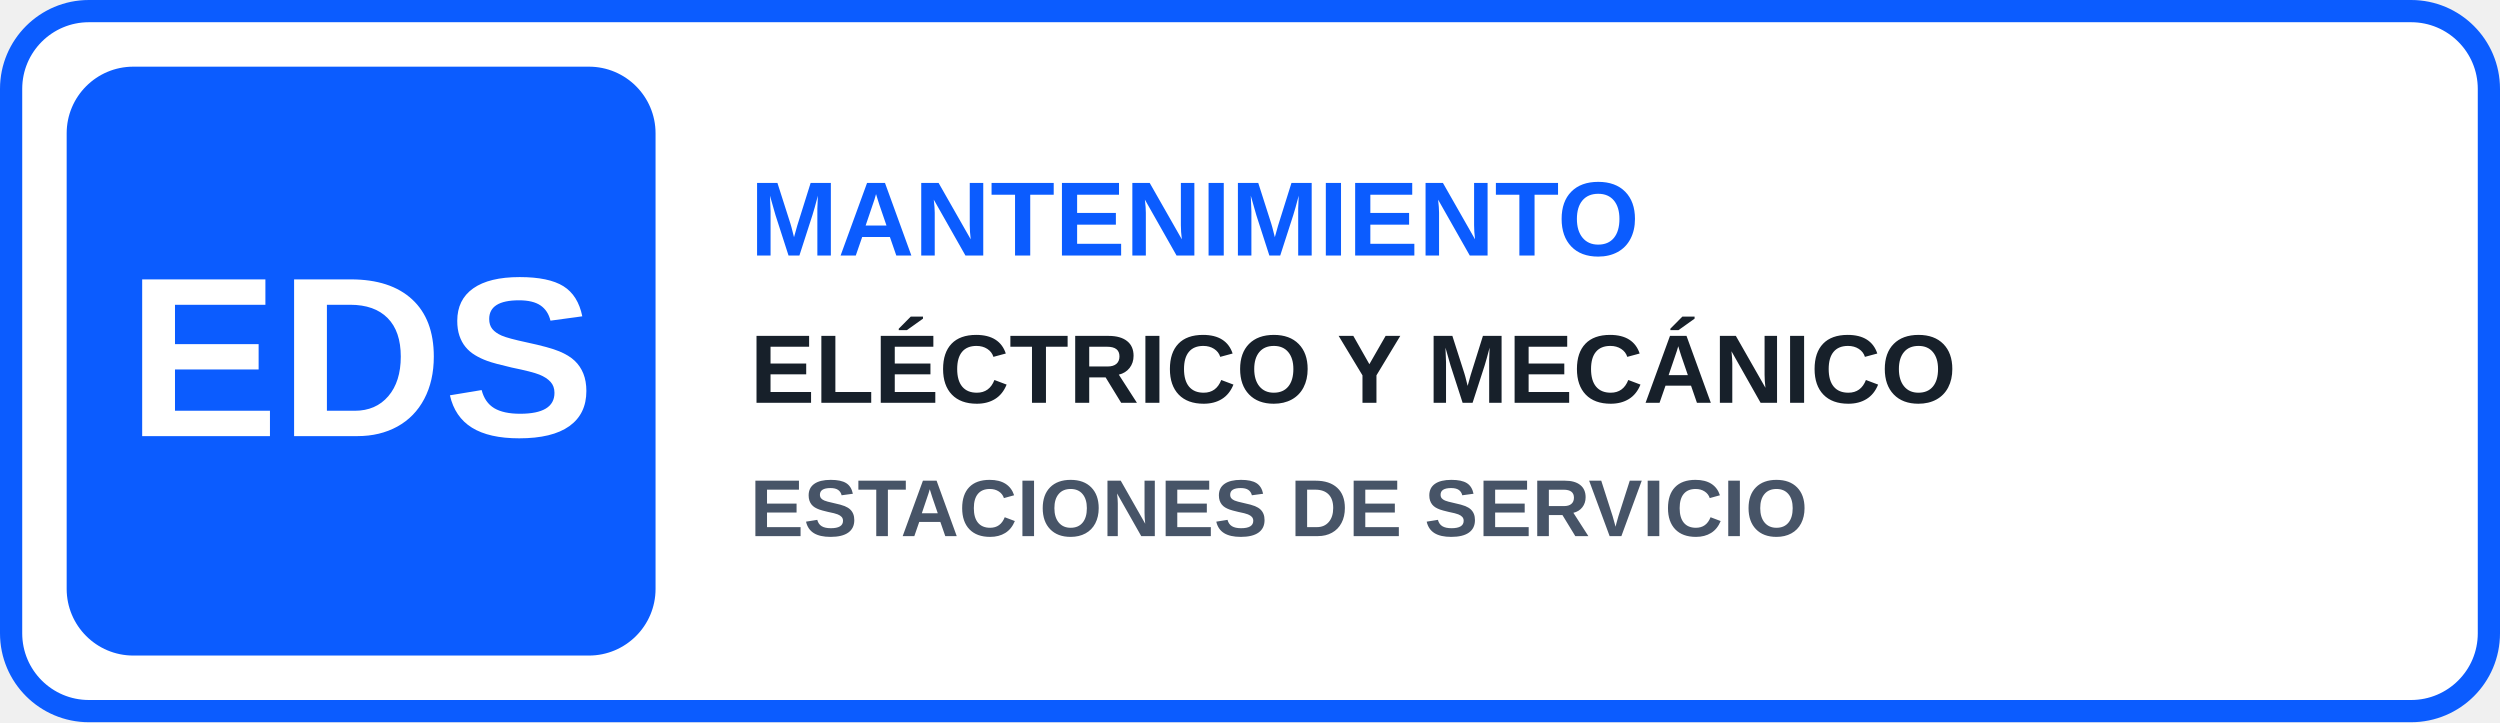
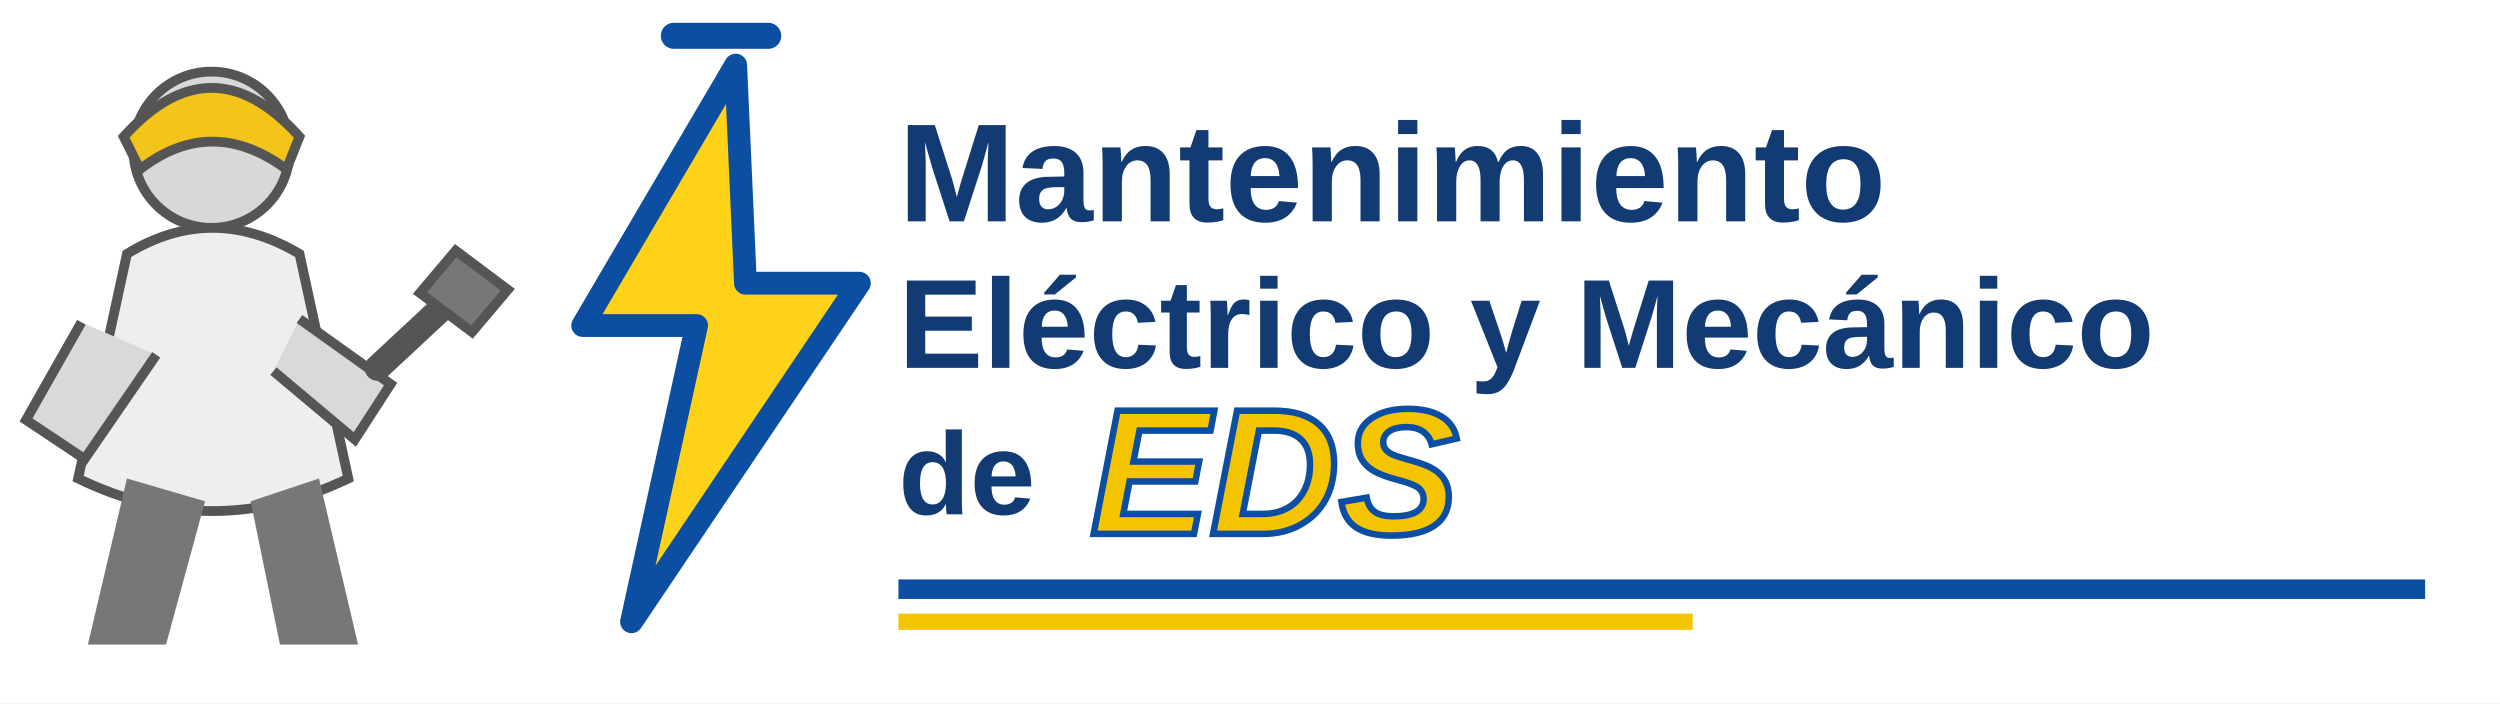
- <svg xmlns="http://www.w3.org/2000/svg" viewBox="0 0 900 260" role="img" aria-labelledby="title desc">
-   <rect x="4" y="4" width="892" height="252" rx="28" fill="#ffffff" stroke="#0b5cff" stroke-width="8" />
-   <rect x="24" y="24" width="212" height="212" rx="24" fill="#0b5cff" />
-   <text x="130" y="157" text-anchor="middle" font-family="Arial,sans-serif" font-size="82" font-weight="800" fill="#ffffff">EDS</text>
-   <text x="270" y="92" font-family="Arial,sans-serif" font-size="38" font-weight="800" fill="#0b5cff">MANTENIMIENTO</text>
-   <text x="270" y="145" font-family="Arial,sans-serif" font-size="35" font-weight="700" fill="#17202a">ELÉCTRICO Y MECÁNICO</text>
-   <text x="270" y="193" font-family="Arial,sans-serif" font-size="29" font-weight="600" fill="#475467">ESTACIONES DE SERVICIO</text>
+ <svg xmlns="http://www.w3.org/2000/svg" viewBox="0 0 768 216" role="img" aria-labelledby="title desc">
+   <rect width="768" height="216" fill="#fff" />
+   <g transform="translate(8 8)">
+     <circle cx="57" cy="38" r="24" fill="#d8d8d8" stroke="#555" stroke-width="3" />
+     <path d="M30 34 Q57 4 84 34 L80 44 Q57 27 35 44Z" fill="#f3c51a" stroke="#555" stroke-width="3" />
+     <path d="M31 70 Q57 54 84 70 L99 139 Q57 159 16 139Z" fill="#eee" stroke="#555" stroke-width="3" />
+     <path d="M17 91 L0 121 L18 133 L40 101" fill="#d9d9d9" stroke="#555" stroke-width="3" />
+     <path d="M84 90 L112 110 L101 127 L76 106" fill="#d9d9d9" stroke="#555" stroke-width="3" />
+     <path d="M31 139 L19 190 L43 190 L55 146" fill="#777" />
+     <path d="M69 146 L78 190 L102 190 L90 139" fill="#777" />
+     <path d="M108 105 L137 78" stroke="#555" stroke-width="8" stroke-linecap="round" />
+     <path d="M132 69 L148 81 L137 94 L121 82Z" fill="#777" stroke="#555" stroke-width="3" />
+   </g>
+   <path d="M226 20 L179 100 L214 100 L194 191 L264 87 L229 87 Z" fill="#ffd21a" stroke="#0b4ea2" stroke-width="7" stroke-linejoin="round" />
+   <path d="M207 11 L236 11" stroke="#0b4ea2" stroke-width="8" stroke-linecap="round" />
+   <text x="276" y="68" font-family="Arial,Helvetica,sans-serif" font-size="43" font-weight="800" fill="#123b73">Mantenimiento</text>
+   <text x="276" y="113" font-family="Arial,Helvetica,sans-serif" font-size="39" font-weight="800" fill="#123b73">Eléctrico y Mecánico</text>
+   <text x="276" y="158" font-family="Arial,Helvetica,sans-serif" font-size="36" font-weight="800" fill="#123b73">de</text>
+   <text x="335" y="164" font-family="Arial,Helvetica,sans-serif" font-size="55" font-weight="900" font-style="italic" fill="#f4c400" stroke="#0b4ea2" stroke-width="2">EDS</text>
+   <path d="M276 181 H745" stroke="#0b4ea2" stroke-width="6" />
+   <path d="M276 191 H520" stroke="#f4c400" stroke-width="5" />
</svg>
